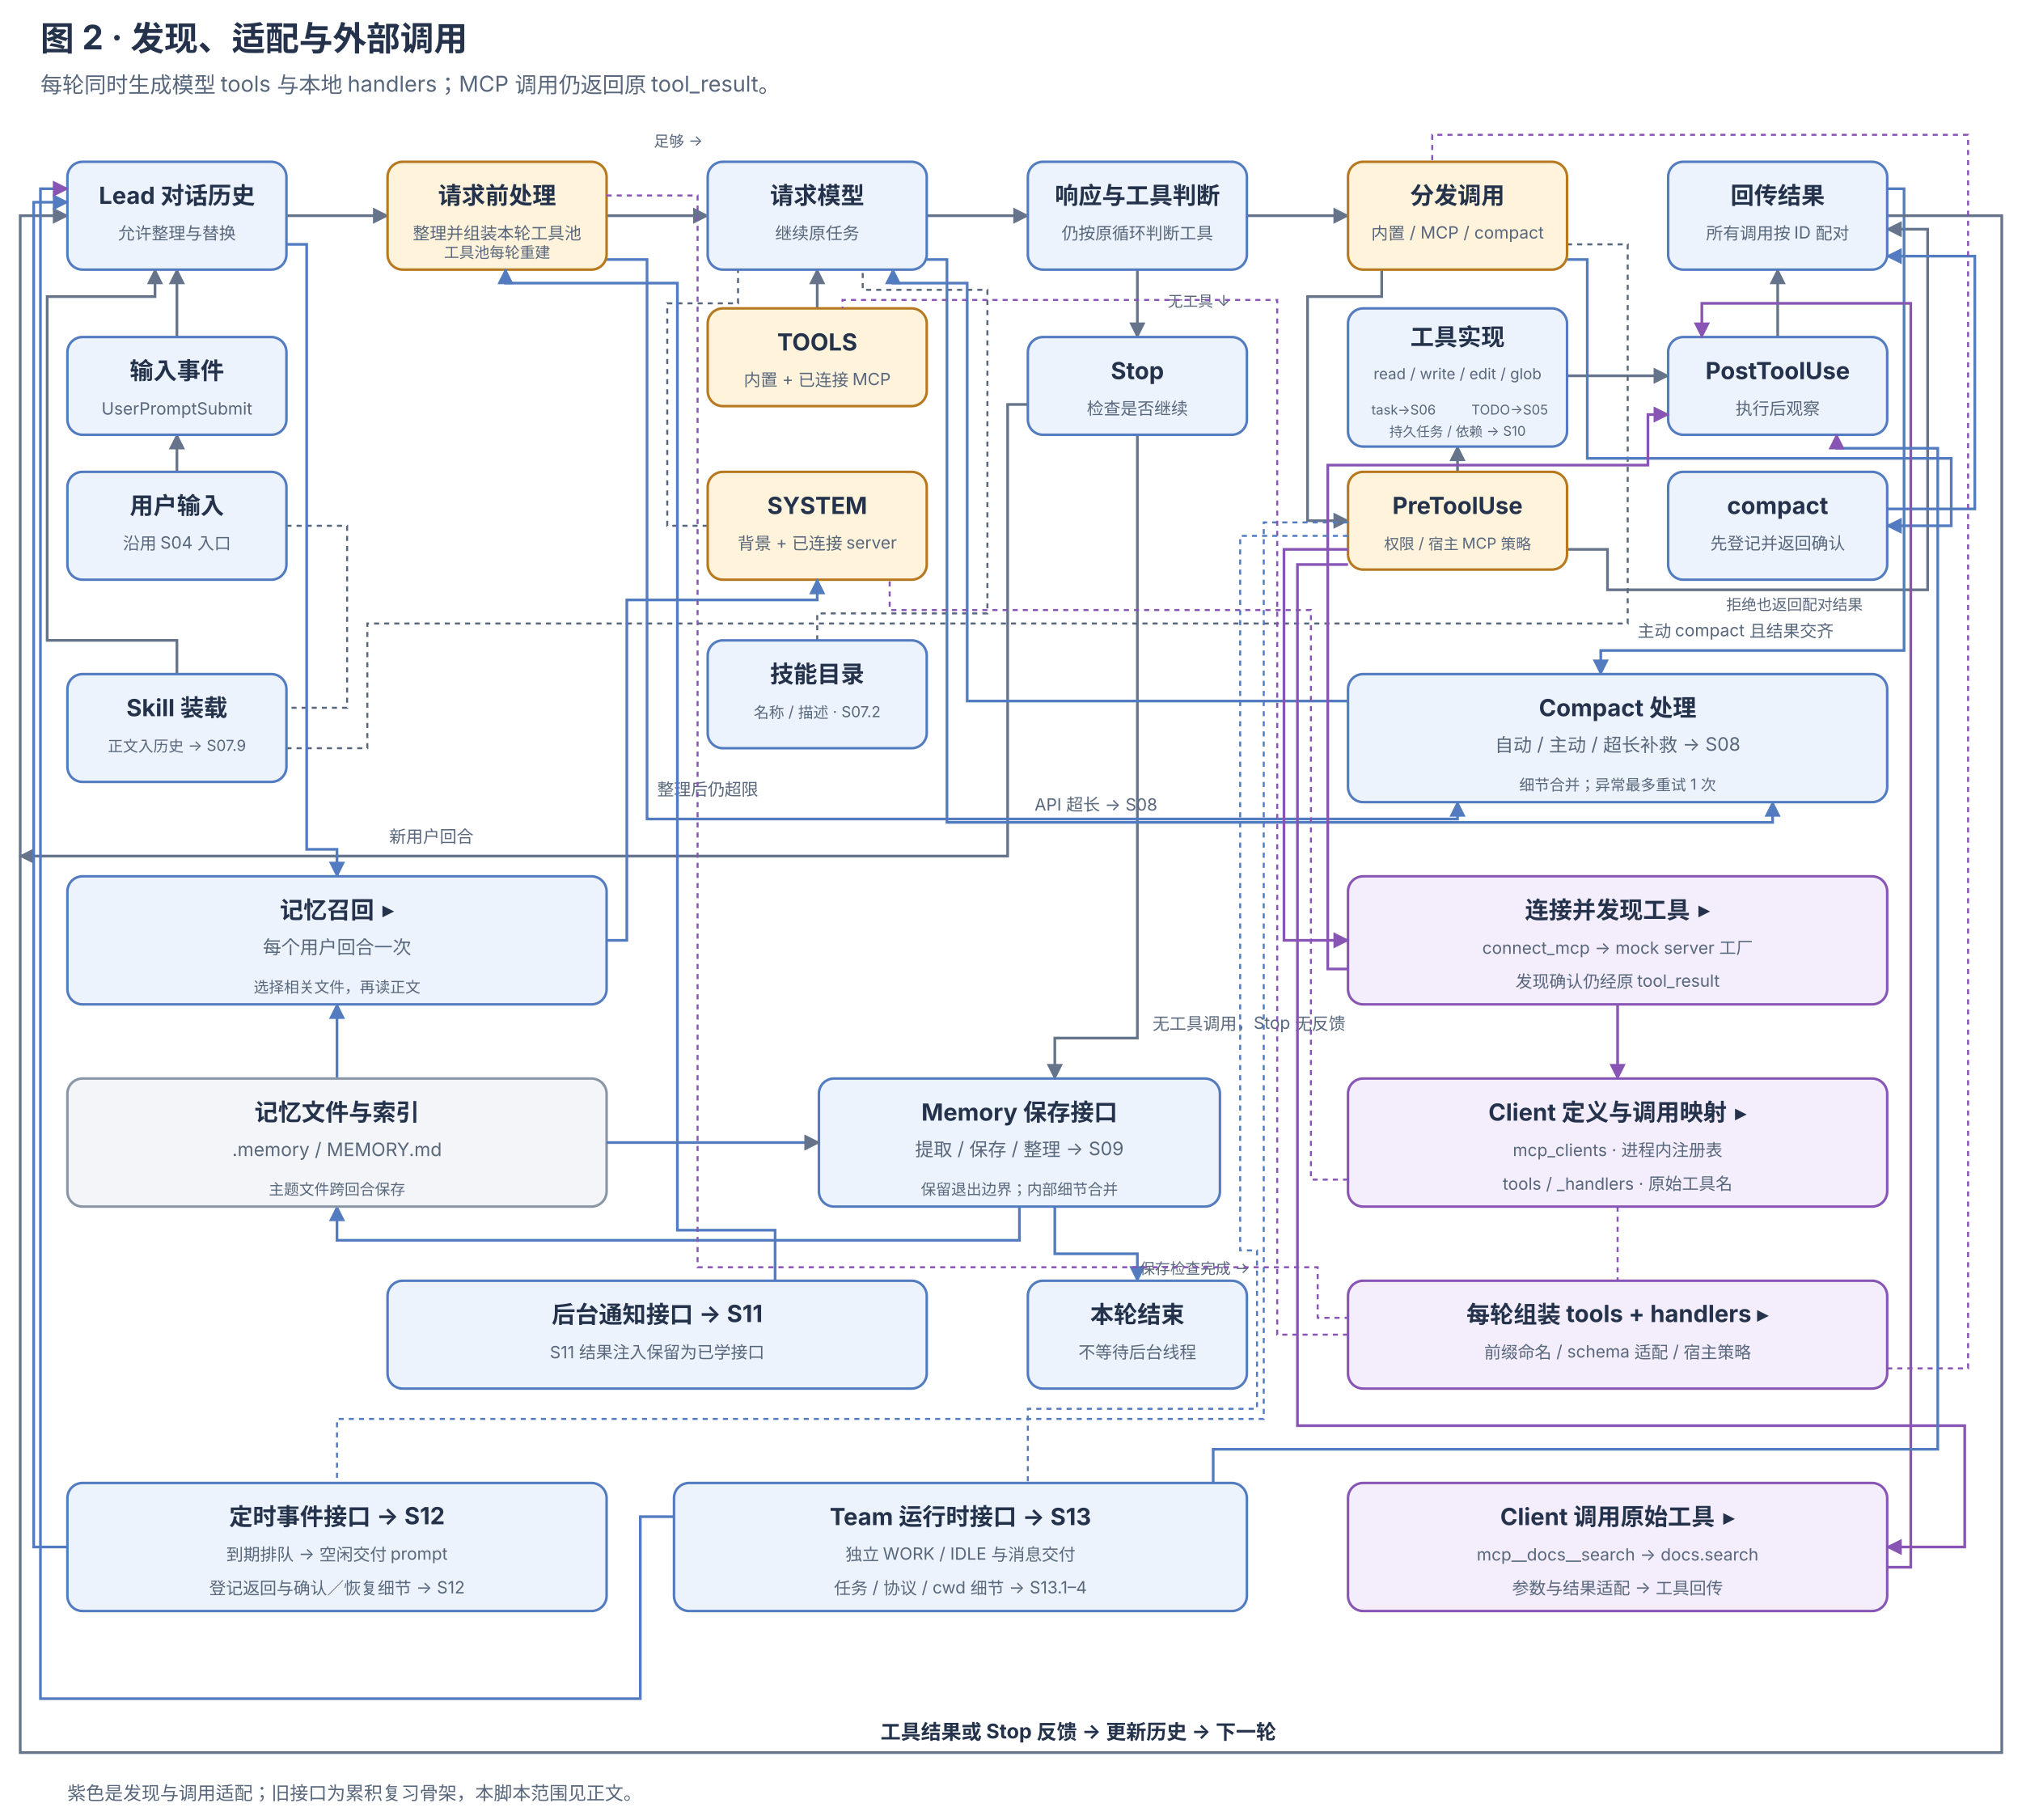
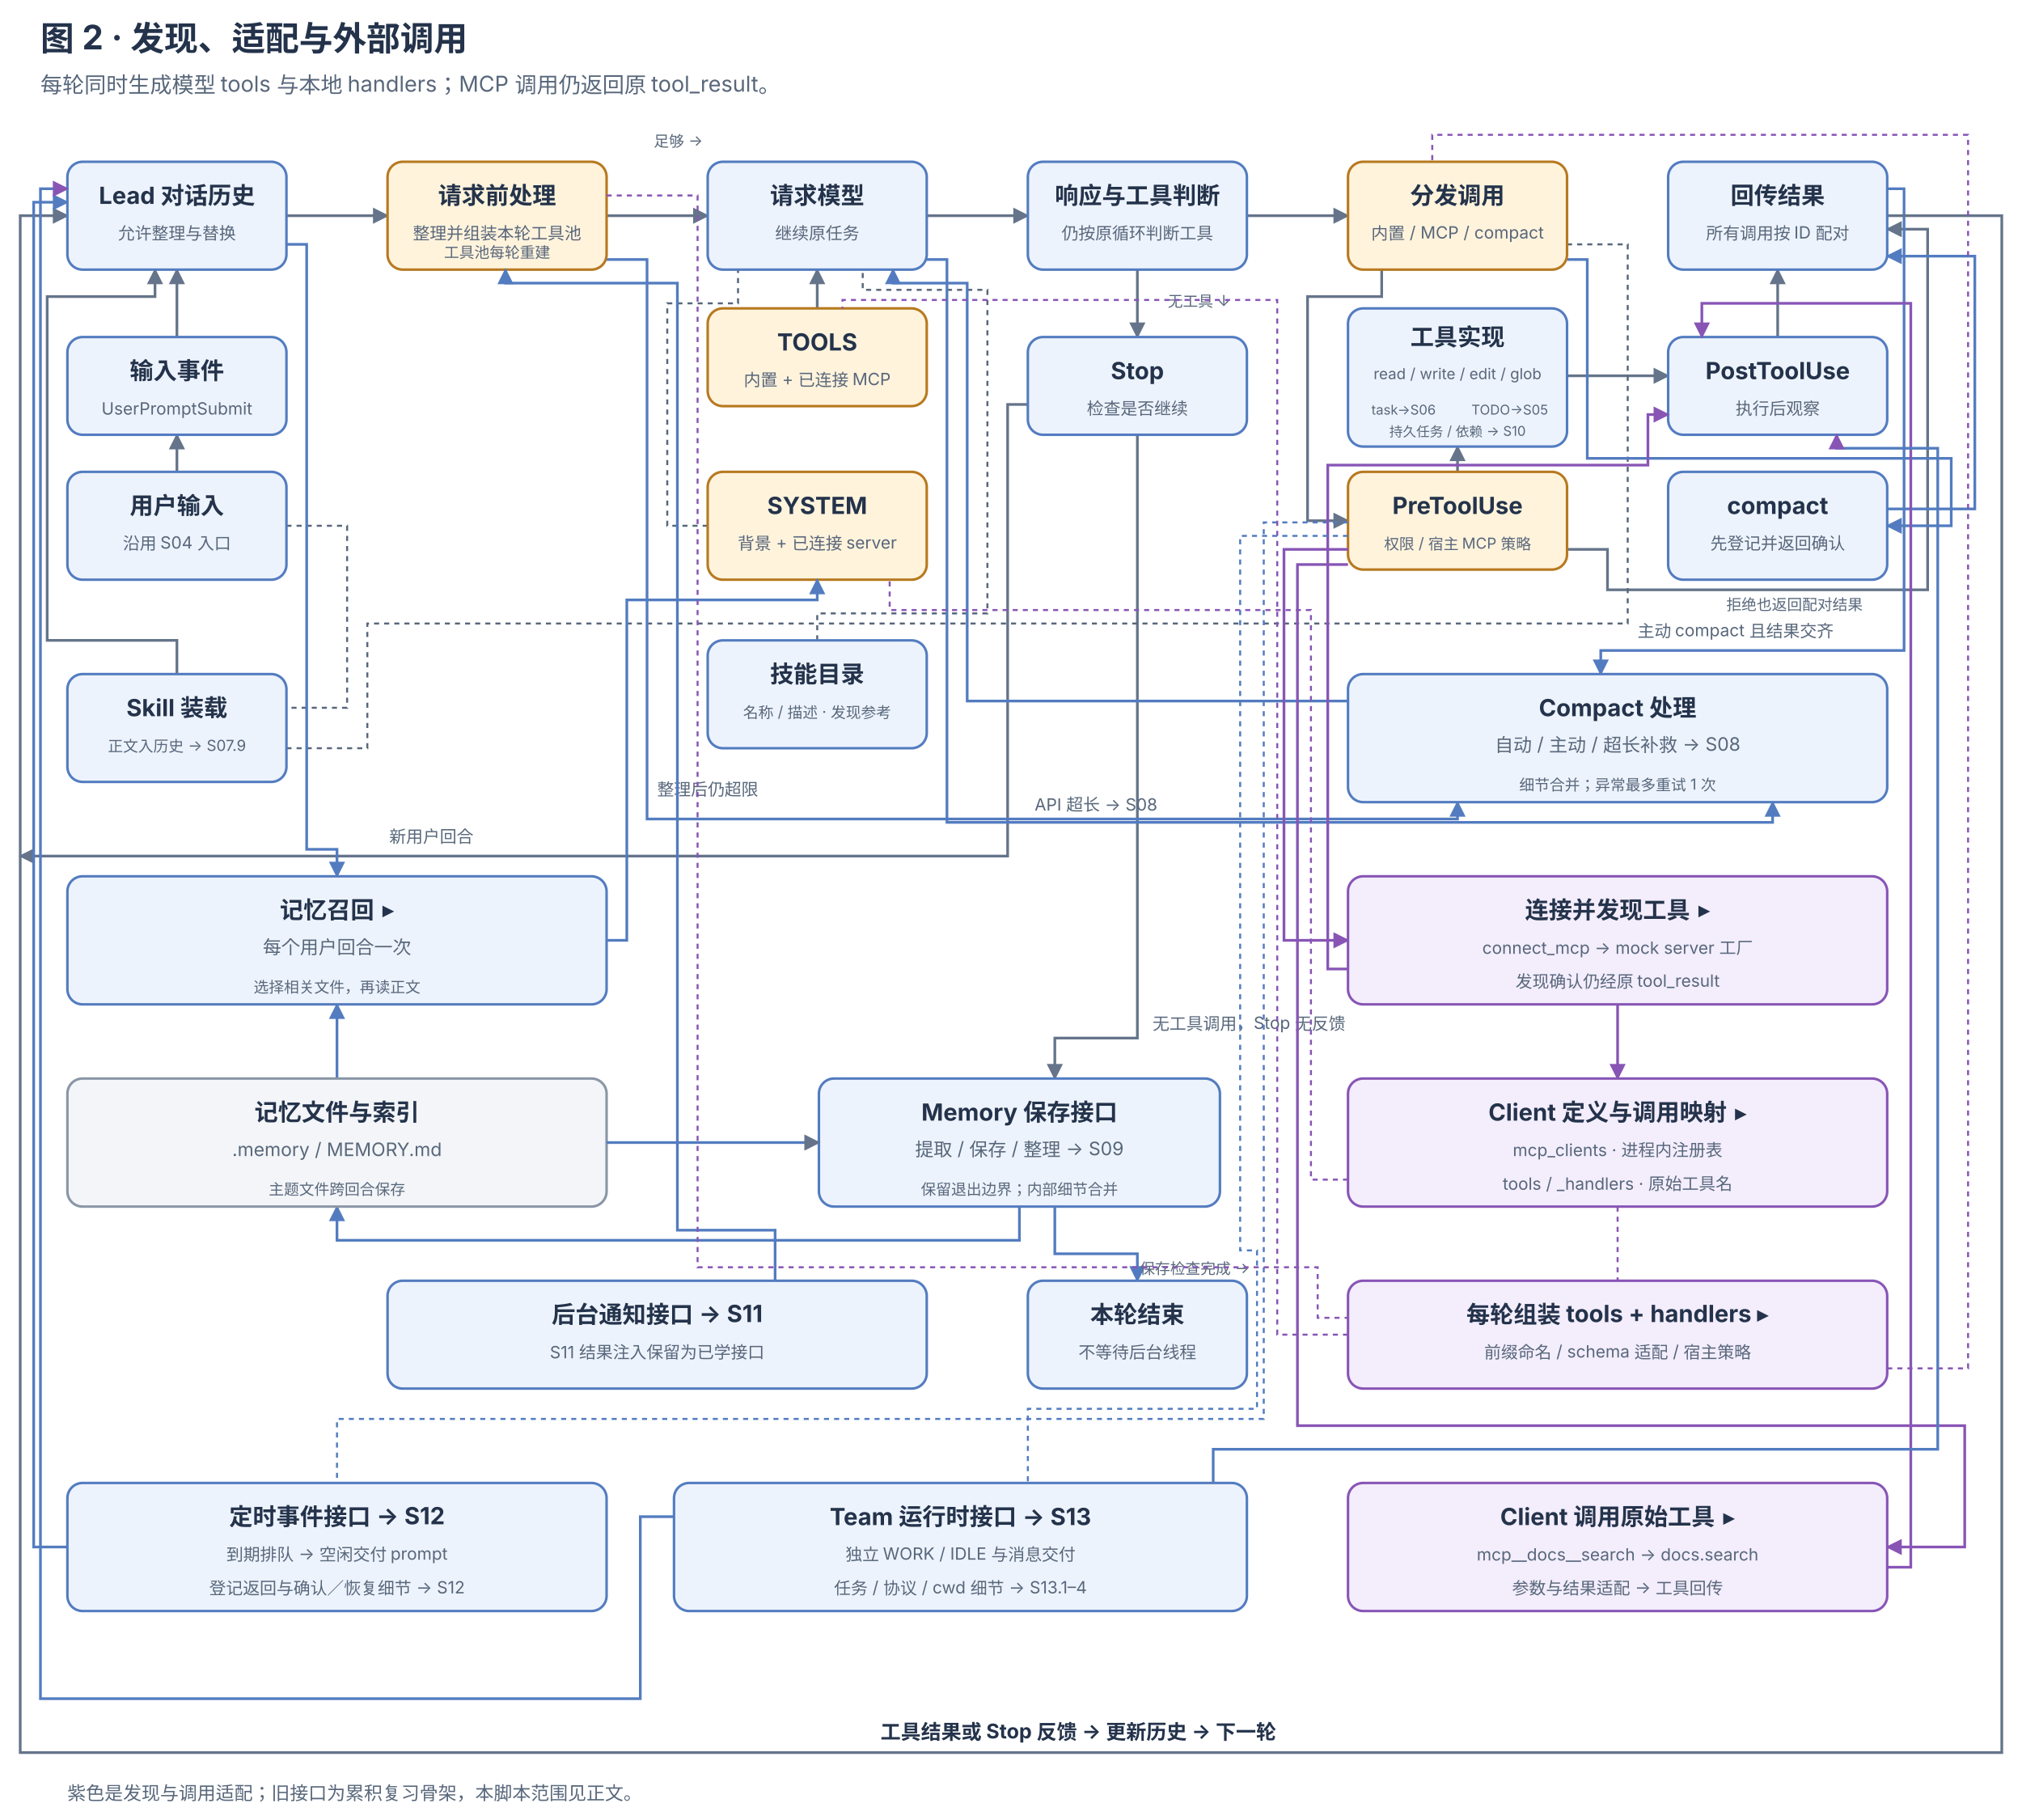
<svg xmlns="http://www.w3.org/2000/svg" viewBox="0 0 1200 1080" role="img" aria-labelledby="s14-overview-title s14-overview-desc" font-family="system-ui, -apple-system, sans-serif">
  <defs>
    <marker id="s14-overview-arrow" viewBox="0 0 10 10" refX="9" refY="5" markerWidth="6" markerHeight="6" orient="auto">
      <path d="M0 0L10 5L0 10Z" fill="var(--diagram-line, #65748a)" />
    </marker>
    <marker id="s14-overview-added-arrow" viewBox="0 0 10 10" refX="9" refY="5" markerWidth="6" markerHeight="6" orient="auto">
      <path d="M0 0L10 5L0 10Z" fill="var(--diagram-base-stroke, #537cc0)" />
    </marker>
    <marker id="s14-memory-arrow" viewBox="0 0 10 10" refX="9" refY="5" markerWidth="6" markerHeight="6" orient="auto">
      <path d="M0 0L10 5L0 10Z" fill="var(--diagram-base-stroke, #537cc0)" />
    </marker>
    <marker id="s14-task-added-arrow" viewBox="0 0 10 10" refX="9" refY="5" markerWidth="6" markerHeight="6" orient="auto">
      <path d="M0 0L10 5L0 10Z" fill="var(--diagram-base-stroke, #537cc0)" />
    </marker>
    <marker id="s14-background-arrow" viewBox="0 0 10 10" refX="9" refY="5" markerWidth="6" markerHeight="6" orient="auto">
      <path d="M0 0L10 5L0 10Z" fill="var(--diagram-base-stroke, #537cc0)" />
    </marker>
    <marker id="s14-cron-arrow" viewBox="0 0 10 10" refX="9" refY="5" markerWidth="6" markerHeight="6" orient="auto">
      <path d="M0 0L10 5L0 10Z" fill="var(--diagram-base-stroke, #537cc0)" />
    </marker>
  </defs>
  <text x="24" y="30" text-anchor="start" font-size="20" font-weight="650" fill="var(--diagram-text, #24334b)">图 2 · 发现、适配与外部调用</text>
  <text x="24" y="55" text-anchor="start" font-size="13" fill="var(--diagram-muted, #58677b)">每轮同时生成模型 tools 与本地 handlers；MCP 调用仍返回原 tool_result。</text>
  <path data-from="history" data-to="prepare" data-kind="flow" data-label="待整理的 messages" data-route="s14-01" d="M170 128H230" fill="none" stroke="var(--diagram-line, #65748a)" stroke-width="1.6" marker-end="url(#s14-overview-arrow)" />
  <path data-from="prepare" data-to="model" data-kind="flow" data-label="整理与本轮工具组装完成后请求" data-route="s14-02" d="M360 128H420" fill="none" stroke="var(--diagram-line, #65748a)" stroke-width="1.6" marker-end="url(#s14-overview-arrow)" />
  <path data-from="model" data-to="decision" data-kind="flow" data-label="模型响应" data-route="s14-03" d="M550 128H610" fill="none" stroke="var(--diagram-line, #65748a)" stroke-width="1.6" marker-end="url(#s14-overview-arrow)" />
  <path data-from="decision" data-to="handler" data-kind="flow" data-label="有工具调用" data-route="s14-04" d="M740 128H800" fill="none" stroke="var(--diagram-line, #65748a)" stroke-width="1.6" marker-end="url(#s14-overview-arrow)" />
  <path data-from="handler" data-to="pre-event" data-kind="flow" data-label="普通工具调用" data-route="s14-05" d="M820 160V176H776V309H800" fill="none" stroke="var(--diagram-line, #65748a)" stroke-width="1.6" marker-end="url(#s14-overview-arrow)" />
  <path data-from="pre-event" data-to="added-file-tools" data-kind="flow" data-label="允许执行" data-route="s14-06" d="M865 280V265" fill="none" stroke="var(--diagram-line, #65748a)" stroke-width="1.6" marker-end="url(#s14-overview-arrow)" />
  <path data-from="added-file-tools" data-to="post-event" data-kind="flow" data-label="工具执行结果" data-route="s14-07" d="M930 223H990" fill="none" stroke="var(--diagram-line, #65748a)" stroke-width="1.6" marker-end="url(#s14-overview-arrow)" />
  <path data-from="post-event" data-to="result" data-kind="flow" data-label="观察后回传" data-route="s14-08" d="M1055 200V160" fill="none" stroke="var(--diagram-line, #65748a)" stroke-width="1.6" marker-end="url(#s14-overview-arrow)" />
  <path data-from="pre-event" data-to="result" data-kind="flow" data-label="拒绝也返回配对结果" data-route="s14-09" d="M930 326H954V350H1144V136H1120" fill="none" stroke="var(--diagram-line, #65748a)" stroke-width="1.6" marker-end="url(#s14-overview-arrow)" />
  <path data-from="decision" data-to="stop-event" data-kind="flow" data-label="无工具调用" data-route="s14-10" d="M675 160V200" fill="none" stroke="var(--diagram-line, #65748a)" stroke-width="1.6" marker-end="url(#s14-overview-arrow)" />
  <path data-from="stop-event" data-to="memory-persist" data-kind="flow" data-label="无工具调用，Stop 无反馈" data-route="s14-11" d="M675 258V616H626V640" fill="none" stroke="var(--diagram-line, #65748a)" stroke-width="1.6" marker-end="url(#s14-overview-arrow)" />
  <path data-from="stop-event" data-to="history" data-kind="flow" data-label="要求继续，汇入主循环" data-route="s14-12" d="M610 240H598V508H12" fill="none" stroke="var(--diagram-line, #65748a)" stroke-width="1.6" marker-end="url(#s14-overview-arrow)" />
  <path data-from="input" data-to="input-event" data-kind="flow" data-label="用户问题" data-route="s14-13" d="M105 280V258" fill="none" stroke="var(--diagram-line, #65748a)" stroke-width="1.6" marker-end="url(#s14-overview-arrow)" />
  <path data-from="input-event" data-to="history" data-kind="flow" data-label="输入事件完成" data-route="s14-14" d="M105 200V160" fill="none" stroke="var(--diagram-line, #65748a)" stroke-width="1.6" marker-end="url(#s14-overview-arrow)" />
  <path data-from="tools" data-to="model" data-kind="reference" data-label="可用工具定义" data-route="s14-15" d="M485 183V160" fill="none" stroke="var(--diagram-line, #65748a)" stroke-width="1.6" marker-end="url(#s14-overview-arrow)" />
  <path data-from="system" data-to="model" data-kind="reference" data-label="请求背景" data-route="s14-16" data-relation="interface" d="M420 312H396V180H438V160" fill="none" stroke="var(--diagram-muted, #58677b)" stroke-width="1.2" stroke-dasharray="3 3" />
  <path data-from="skill-catalog" data-to="model" data-kind="reference" data-label="技能名称与描述" data-route="s14-17" data-relation="interface" d="M485 380V364H586V172H512V160" fill="none" stroke="var(--diagram-muted, #58677b)" stroke-width="1.2" stroke-dasharray="3 3" />
  <path data-from="input" data-to="skill-loading" data-kind="reference" data-label="显式选择技能" data-route="s14-18" data-relation="interface" d="M170 312H206V420H170" fill="none" stroke="var(--diagram-muted, #58677b)" stroke-width="1.2" stroke-dasharray="3 3" />
  <path data-from="handler" data-to="skill-loading" data-kind="reference" data-label="按需装载技能" data-route="s14-19" data-relation="interface" d="M930 145H966V370H218V444H170" fill="none" stroke="var(--diagram-muted, #58677b)" stroke-width="1.2" stroke-dasharray="3 3" />
  <path data-from="skill-loading" data-to="history" data-kind="flow" data-label="技能正文加入历史" data-route="s14-20" d="M105 400V380H28V176H92V160" fill="none" stroke="var(--diagram-line, #65748a)" stroke-width="1.6" marker-end="url(#s14-overview-arrow)" />
  <path data-from="prepare" data-to="compact-processor" data-kind="flow" data-label="整理后仍超限" data-route="s14-21" d="M360 154H384V486H865V476" fill="none" stroke="var(--diagram-base-stroke, #537cc0)" stroke-width="1.6" marker-end="url(#s14-overview-added-arrow)" />
  <path data-from="compact-processor" data-to="model" data-kind="flow" data-label="更新历史，继续请求" data-route="s14-22" d="M800 416H574V168H530V160" fill="none" stroke="var(--diagram-base-stroke, #537cc0)" stroke-width="1.6" marker-end="url(#s14-overview-added-arrow)" />
  <path data-from="handler" data-to="compact-registration" data-kind="flow" data-label="登记 compact 调用" data-route="s14-23" d="M930 154H942V272H1158V312H1120" fill="none" stroke="var(--diagram-base-stroke, #537cc0)" stroke-width="1.6" marker-end="url(#s14-overview-added-arrow)" />
  <path data-from="compact-registration" data-to="result" data-kind="flow" data-label="返回确认结果" data-route="s14-24" d="M1120 302H1172V152H1120" fill="none" stroke="var(--diagram-base-stroke, #537cc0)" stroke-width="1.6" marker-end="url(#s14-overview-added-arrow)" />
  <path data-from="result" data-to="compact-processor" data-kind="flow" data-label="已登记 compact 且本批结果交齐" data-route="s14-25" d="M1120 112H1130V386H950V400" fill="none" stroke="var(--diagram-base-stroke, #537cc0)" stroke-width="1.6" marker-end="url(#s14-overview-added-arrow)" />
  <path data-from="model" data-to="compact-processor" data-kind="flow" data-label="API 超长拒绝" data-route="s14-26" d="M550 154H562V488H1052V476" fill="none" stroke="var(--diagram-base-stroke, #537cc0)" stroke-width="1.6" marker-end="url(#s14-overview-added-arrow)" />
  <path data-from="result" data-to="history" data-kind="flow" data-label="追加工具结果，下一轮" data-route="s14-27" d="M1120 128H1188V1040H12V128H40" fill="none" stroke="var(--diagram-line, #65748a)" stroke-width="1.6" marker-end="url(#s14-overview-arrow)" />
  <rect data-stage="history" data-change="base" x="40" y="96" width="130" height="64" rx="9" fill="var(--diagram-base-fill, #edf3fc)" stroke="var(--diagram-base-stroke, #537cc0)" stroke-width="1.5" />
  <text x="105" y="121" text-anchor="middle" font-size="14" font-weight="650" fill="var(--diagram-text, #24334b)">Lead 对话历史</text>
  <text x="105" y="142" text-anchor="middle" font-size="10" fill="var(--diagram-muted, #58677b)">允许整理与替换</text>
  <rect data-stage="prepare" data-change="modified" x="230" y="96" width="130" height="64" rx="9" fill="var(--diagram-modified-fill, #fff3dc)" stroke="var(--diagram-modified-stroke, #b77920)" stroke-width="1.5" />
  <text x="295" y="121" text-anchor="middle" font-size="14" font-weight="650" fill="var(--diagram-text, #24334b)">请求前处理</text>
  <text x="295" y="142" text-anchor="middle" font-size="10" fill="var(--diagram-muted, #58677b)">整理并组装本轮工具池</text>
  <text x="295" y="153" text-anchor="middle" font-size="9" fill="var(--diagram-muted, #58677b)">工具池每轮重建</text>
  <rect data-stage="model" data-change="base" x="420" y="96" width="130" height="64" rx="9" fill="var(--diagram-base-fill, #edf3fc)" stroke="var(--diagram-base-stroke, #537cc0)" stroke-width="1.5" />
  <text x="485" y="121" text-anchor="middle" font-size="14" font-weight="650" fill="var(--diagram-text, #24334b)">请求模型</text>
  <text x="485" y="142" text-anchor="middle" font-size="10" fill="var(--diagram-muted, #58677b)">继续原任务</text>
  <rect data-stage="decision" data-change="base" x="610" y="96" width="130" height="64" rx="9" fill="var(--diagram-base-fill, #edf3fc)" stroke="var(--diagram-base-stroke, #537cc0)" stroke-width="1.5" />
  <text x="675" y="121" text-anchor="middle" font-size="14" font-weight="650" fill="var(--diagram-text, #24334b)">响应与工具判断</text>
  <text x="675" y="142" text-anchor="middle" font-size="10" fill="var(--diagram-muted, #58677b)">仍按原循环判断工具</text>
  <rect data-stage="handler" data-change="modified" x="800" y="96" width="130" height="64" rx="9" fill="var(--diagram-modified-fill, #fff3dc)" stroke="var(--diagram-modified-stroke, #b77920)" stroke-width="1.5" />
  <text x="865" y="121" text-anchor="middle" font-size="14" font-weight="650" fill="var(--diagram-text, #24334b)">分发调用</text>
  <text x="865" y="142" text-anchor="middle" font-size="10" fill="var(--diagram-muted, #58677b)">内置 / MCP / compact</text>
  <rect data-stage="result" data-change="base" x="990" y="96" width="130" height="64" rx="9" fill="var(--diagram-base-fill, #edf3fc)" stroke="var(--diagram-base-stroke, #537cc0)" stroke-width="1.5" />
  <text x="1055" y="121" text-anchor="middle" font-size="14" font-weight="650" fill="var(--diagram-text, #24334b)">回传结果</text>
  <text x="1055" y="142" text-anchor="middle" font-size="10" fill="var(--diagram-muted, #58677b)">所有调用按 ID 配对</text>
  <rect data-stage="tools" data-change="modified" x="420" y="183" width="130" height="58" rx="9" fill="var(--diagram-modified-fill, #fff3dc)" stroke="var(--diagram-modified-stroke, #b77920)" stroke-width="1.5" />
  <text x="485" y="208" text-anchor="middle" font-size="14" font-weight="650" fill="var(--diagram-text, #24334b)">TOOLS</text>
  <text x="485" y="229" text-anchor="middle" font-size="10" fill="var(--diagram-muted, #58677b)">内置 + 已连接 MCP</text>
  <a class="diagram-chapter-link" href="/projects/learn-claude-code/s09/#memory-context" aria-label="查看记忆进入 SYSTEM 的实现">
    <rect data-stage="system" data-change="modified" x="420" y="280" width="130" height="64" rx="9" fill="var(--diagram-modified-fill, #fff3dc)" stroke="var(--diagram-modified-stroke, #b77920)" stroke-width="1.5" />
    <text x="485" y="305" text-anchor="middle" font-size="14" font-weight="650" fill="var(--diagram-text, #24334b)">SYSTEM</text>
    <text x="485" y="326" text-anchor="middle" font-size="10" fill="var(--diagram-muted, #58677b)">背景 + 已连接 server</text>
  </a>
  <rect data-stage="input" data-change="base" x="40" y="280" width="130" height="64" rx="9" fill="var(--diagram-base-fill, #edf3fc)" stroke="var(--diagram-base-stroke, #537cc0)" stroke-width="1.5" />
  <text x="105" y="305" text-anchor="middle" font-size="14" font-weight="650" fill="var(--diagram-text, #24334b)">用户输入</text>
  <text x="105" y="326" text-anchor="middle" font-size="10" fill="var(--diagram-muted, #58677b)">沿用 S04 入口</text>
  <rect data-stage="input-event" data-change="base" x="40" y="200" width="130" height="58" rx="9" fill="var(--diagram-base-fill, #edf3fc)" stroke="var(--diagram-base-stroke, #537cc0)" stroke-width="1.5" />
  <text x="105" y="225" text-anchor="middle" font-size="14" font-weight="650" fill="var(--diagram-text, #24334b)">输入事件</text>
  <text x="105" y="246" text-anchor="middle" font-size="10" fill="var(--diagram-muted, #58677b)">UserPromptSubmit</text>
  <rect data-stage="stop-event" data-change="base" x="610" y="200" width="130" height="58" rx="9" fill="var(--diagram-base-fill, #edf3fc)" stroke="var(--diagram-base-stroke, #537cc0)" stroke-width="1.5" />
  <text x="675" y="225" text-anchor="middle" font-size="14" font-weight="650" fill="var(--diagram-text, #24334b)">Stop</text>
  <text x="675" y="246" text-anchor="middle" font-size="10" fill="var(--diagram-muted, #58677b)">检查是否继续</text>
  <rect data-stage="pre-event" data-change="modified" x="800" y="280" width="130" height="58" rx="9" fill="var(--diagram-modified-fill, #fff3dc)" stroke="var(--diagram-modified-stroke, #b77920)" stroke-width="1.5" />
  <text x="865" y="305" text-anchor="middle" font-size="14" font-weight="650" fill="var(--diagram-text, #24334b)">PreToolUse</text>
  <a class="diagram-chapter-link" href="#mcp-permission" aria-label="查看宿主 MCP 权限策略" tabindex="0">
    <text x="865" y="326" text-anchor="middle" font-size="9" fill="var(--diagram-muted, #58677b)">权限 / 宿主 MCP 策略</text>
  </a>
  <rect data-stage="post-event" data-change="base" x="990" y="200" width="130" height="58" rx="9" fill="var(--diagram-base-fill, #edf3fc)" stroke="var(--diagram-base-stroke, #537cc0)" stroke-width="1.5" />
  <text x="1055" y="225" text-anchor="middle" font-size="14" font-weight="650" fill="var(--diagram-text, #24334b)">PostToolUse</text>
  <text x="1055" y="246" text-anchor="middle" font-size="10" fill="var(--diagram-muted, #58677b)">执行后观察</text>
  <rect data-stage="skill-catalog" data-change="base" x="420" y="380" width="130" height="64" rx="9" fill="var(--diagram-base-fill, #edf3fc)" stroke="var(--diagram-base-stroke, #537cc0)" stroke-width="1.5" />
  <text x="485" y="405" text-anchor="middle" font-size="14" font-weight="650" fill="var(--diagram-text, #24334b)">技能目录</text>
-   <a class="diagram-chapter-link" href="/projects/learn-claude-code/s07/02-discovery/" aria-label="查看技能目录 S07.2" tabindex="0">
-     <text x="485" y="426" text-anchor="middle" font-size="9" fill="var(--diagram-muted, #58677b)">名称 / 描述 · S07.2</text>
+   <a class="diagram-chapter-link" href="/projects/learn-claude-code/s07/02-discovery/" aria-label="查看技能目录 发现参考" tabindex="0">
+     <text x="485" y="426" text-anchor="middle" font-size="9" fill="var(--diagram-muted, #58677b)">名称 / 描述 · 发现参考</text>
  </a>
  <rect data-stage="skill-loading" data-change="base" x="40" y="400" width="130" height="64" rx="9" fill="var(--diagram-base-fill, #edf3fc)" stroke="var(--diagram-base-stroke, #537cc0)" stroke-width="1.5" />
  <text x="105" y="425" text-anchor="middle" font-size="14" font-weight="650" fill="var(--diagram-text, #24334b)">Skill 装载</text>
  <a class="diagram-chapter-link" href="/projects/learn-claude-code/s07/09-agent-loop/" aria-label="查看 Skills 正文交付 S07.9" tabindex="0">
    <text x="105" y="446" text-anchor="middle" font-size="9" fill="var(--diagram-muted, #58677b)">正文入历史 → S07.9</text>
  </a>
  <a class="diagram-chapter-link" href="/projects/learn-claude-code/s08/#compact-manual" aria-label="查看compact ▸的接口、局部图和代码">
    <rect data-stage="compact-registration" data-change="base" x="990" y="280" width="130" height="64" rx="9" fill="var(--diagram-base-fill, #edf3fc)" stroke="var(--diagram-base-stroke, #537cc0)" stroke-width="1.5" />
    <text x="1055" y="305" text-anchor="middle" font-size="14" font-weight="650" fill="var(--diagram-text, #24334b)">compact</text>
    <text x="1055" y="326" text-anchor="middle" font-size="10" fill="var(--diagram-muted, #58677b)">先登记并返回确认</text>
  </a>
  <rect data-stage="added-file-tools" data-change="base" x="800" y="183" width="130" height="82" rx="9" fill="var(--diagram-base-fill, #edf3fc)" stroke="var(--diagram-base-stroke, #537cc0)" stroke-width="1.5" />
  <text x="865" y="205" text-anchor="middle" font-size="14" font-weight="650" fill="var(--diagram-text, #24334b)">工具实现</text>
  <a class="diagram-chapter-link" href="/projects/learn-claude-code/s02/#file-tool-implementation" aria-label="查看 read / write / edit / glob" tabindex="0">
    <text x="865" y="225" text-anchor="middle" font-size="9" fill="var(--diagram-muted, #58677b)">read / write / edit / glob</text>
  </a>
  <a class="diagram-chapter-link" href="/projects/learn-claude-code/s06/#subagent-core" aria-label="查看 task→S06" tabindex="0">
    <text x="833" y="246" text-anchor="middle" font-size="8" fill="var(--diagram-muted, #58677b)">task→S06</text>
  </a>
  <a class="diagram-chapter-link" href="/projects/learn-claude-code/s05/#todo-tool-implementation" aria-label="查看 TODO→S05" tabindex="0">
    <text x="896" y="246" text-anchor="middle" font-size="8" fill="var(--diagram-muted, #58677b)">TODO→S05</text>
  </a>
  <a class="diagram-chapter-link" href="/projects/learn-claude-code/s10/">
    <text x="865" y="259" text-anchor="middle" font-size="8" fill="var(--diagram-muted, #58677b)">持久任务 / 依赖 → S10</text>
  </a>
  <text x="388" y="87" text-anchor="start" font-size="9" fill="var(--diagram-muted, #58677b)">足够 →</text>
  <text x="390" y="472" text-anchor="start" font-size="10" fill="var(--diagram-muted, #58677b)">整理后仍超限</text>
  <text x="1030" y="378" text-anchor="middle" font-size="10" fill="var(--diagram-muted, #58677b)">主动 compact 且结果交齐</text>
  <text x="614" y="481" text-anchor="start" font-size="10" fill="var(--diagram-muted, #58677b)">API 超长 → S08</text>
  <text x="693" y="182" text-anchor="start" font-size="9" fill="var(--diagram-muted, #58677b)">无工具 ↓</text>
  <text x="1065" y="362" text-anchor="middle" font-size="9" fill="var(--diagram-muted, #58677b)">拒绝也返回配对结果</text>
  <text x="640" y="1032" text-anchor="middle" font-size="12" font-weight="650" fill="var(--diagram-text, #24334b)">工具结果或 Stop 反馈 → 更新历史 → 下一轮</text>
  <text x="40" y="1068" text-anchor="start" font-size="11" fill="var(--diagram-muted, #58677b)" data-baseline-label="连接与调用沿用工具循环；旧接口为累积复习骨架。">紫色是发现与调用适配；旧接口为累积复习骨架，本脚本范围见正文。</text>
  <path data-from="history" data-to="memory-recall" data-kind="flow" data-label="仅新用户回合入口，召回一次" data-route="s14-28" d="M170 145H182V504H200V520" fill="none" stroke="var(--diagram-base-stroke, #537cc0)" stroke-width="1.6" marker-end="url(#s14-memory-arrow)" />
  <path data-from="memory-recall" data-to="system" data-kind="flow" data-label="相关正文加入背景" data-route="s14-29" d="M360 558H372V356H485V344" fill="none" stroke="var(--diagram-base-stroke, #537cc0)" stroke-width="1.6" marker-end="url(#s14-memory-arrow)" />
  <path data-from="memory-store" data-to="memory-recall" data-kind="flow" data-label="读取磁盘中的文件与索引" data-route="s14-30" d="M200 640V596" fill="none" stroke="var(--diagram-base-stroke, #537cc0)" stroke-width="1.6" marker-end="url(#s14-memory-arrow)" />
  <path data-from="memory-persist" data-to="end" data-kind="flow" data-label="记忆保存检查结束，再退出" data-route="s14-32" d="M626 716V744H675V760" fill="none" stroke="var(--diagram-base-stroke, #537cc0)" stroke-width="1.6" marker-end="url(#s14-memory-arrow)" />
  <path data-from="memory-persist" data-to="memory-store" data-kind="flow" data-label="有长期新信息才更新记忆文件" data-route="s14-35" d="M605 716V736H200V716" fill="none" stroke="var(--diagram-base-stroke, #537cc0)" stroke-width="1.6" marker-end="url(#s14-memory-arrow)" />
  <rect data-stage="compact-processor" data-change="base" x="800" y="400" width="320" height="76" rx="9" fill="var(--diagram-base-fill, #edf3fc)" stroke="var(--diagram-base-stroke, #537cc0)" stroke-width="1.5" />
  <text x="960" y="425" text-anchor="middle" font-size="14" font-weight="650" fill="var(--diagram-text, #24334b)">Compact 处理</text>
  <a class="diagram-chapter-link" href="/projects/learn-claude-code/s08/">
    <text x="960" y="446" text-anchor="middle" font-size="11" fill="var(--diagram-muted, #58677b)">自动 / 主动 / 超长补救 → S08</text>
  </a>
  <text x="960" y="469" text-anchor="middle" font-size="9" fill="var(--diagram-muted, #58677b)">细节合并；异常最多重试 1 次</text>
  <a class="diagram-chapter-link" href="/projects/learn-claude-code/s09/#memory-recall" aria-label="查看 记忆召回 ▸">
    <rect data-stage="memory-recall" data-change="base" x="40" y="520" width="320" height="76" rx="9" fill="var(--diagram-base-fill, #edf3fc)" stroke="var(--diagram-base-stroke, #537cc0)" stroke-width="1.5" />
    <text x="200" y="545" text-anchor="middle" font-size="14" font-weight="650" fill="var(--diagram-text, #24334b)">记忆召回 ▸</text>
    <text x="200" y="566" text-anchor="middle" font-size="11" fill="var(--diagram-muted, #58677b)">每个用户回合一次</text>
    <text x="200" y="589" text-anchor="middle" font-size="9" fill="var(--diagram-muted, #58677b)">选择相关文件，再读正文</text>
  </a>
  <rect data-stage="memory-store" x="40" y="640" width="320" height="76" rx="9" fill="var(--diagram-storage-fill, #f3f5f8)" stroke="var(--diagram-storage-stroke, #8a96a6)" stroke-width="1.5" data-change="base" />
  <text x="200" y="665" text-anchor="middle" font-size="14" font-weight="650" fill="var(--diagram-text, #24334b)">记忆文件与索引</text>
  <text x="200" y="686" text-anchor="middle" font-size="11" fill="var(--diagram-muted, #58677b)">.memory / MEMORY.md</text>
  <text x="200" y="709" text-anchor="middle" font-size="9" fill="var(--diagram-muted, #58677b)">主题文件跨回合保存</text>
  <a class="diagram-chapter-link" href="/projects/learn-claude-code/s09/#memory-extract" aria-label="查看 提取与校验 ▸">
    <rect data-stage="memory-persist" data-change="base" x="486" y="640" width="238" height="76" rx="9" fill="var(--diagram-base-fill, #edf3fc)" stroke="var(--diagram-base-stroke, #537cc0)" stroke-width="1.5" />
    <text x="605" y="665" text-anchor="middle" font-size="14" font-weight="650" fill="var(--diagram-text, #24334b)">Memory 保存接口</text>
    <text x="605" y="686" text-anchor="middle" font-size="11" fill="var(--diagram-muted, #58677b)">提取 / 保存 / 整理 → S09</text>
    <text x="605" y="709" text-anchor="middle" font-size="9" fill="var(--diagram-muted, #58677b)">保留退出边界；内部细节合并</text>
  </a>
  <rect data-stage="end" data-change="base" x="610" y="760" width="130" height="64" rx="9" fill="var(--diagram-base-fill, #edf3fc)" stroke="var(--diagram-base-stroke, #537cc0)" stroke-width="1.5" />
  <text x="675" y="785" text-anchor="middle" font-size="14" font-weight="650" fill="var(--diagram-text, #24334b)">本轮结束</text>
  <text x="675" y="806" text-anchor="middle" font-size="10" fill="var(--diagram-muted, #58677b)">不等待后台线程</text>
  <text x="231" y="500" text-anchor="start" font-size="10" fill="var(--diagram-muted, #58677b)">新用户回合</text>
  <text x="684" y="611" text-anchor="start" font-size="10" fill="var(--diagram-muted, #58677b)">无工具调用，Stop 无反馈</text>
  <text x="709" y="756" text-anchor="middle" font-size="9" fill="var(--diagram-muted, #58677b)">保存检查完成 →</text>
  <path data-route="s14-memory-read" data-from="memory-store" data-to="memory-persist" data-kind="flow" data-label="读取已有记忆，筛选长期新信息" d="M360 678H486" fill="none" stroke="var(--diagram-base-stroke, #537cc0)" stroke-width="1.6" marker-end="url(#s14-overview-arrow)" />
  <path data-route="s14-bg-inject" data-from="background-collect" data-to="prepare" data-kind="flow" data-label="将通知合并到消息，再进入请求前处理" d="M460 760V730H402V168H300V160" fill="none" stroke="var(--diagram-base-stroke, #537cc0)" stroke-width="1.6" marker-end="url(#s14-background-arrow)" />
  <a class="diagram-chapter-link" href="/projects/learn-claude-code/s11/#background-inject" aria-label="查看请求前收集与注入 ▸">
    <rect data-stage="background-collect" data-change="base" x="230" y="760" width="320" height="64" rx="9" fill="var(--diagram-base-fill, #edf3fc)" stroke="var(--diagram-base-stroke, #537cc0)" stroke-width="1.5" />
    <text x="390.0" y="785" font-size="14" fill="var(--diagram-text, #24334b)" text-anchor="middle" font-weight="650">后台通知接口 → S11</text>
    <text x="390.0" y="806" font-size="10" fill="var(--diagram-muted, #58677b)" text-anchor="middle">S11 结果注入保留为已学接口</text>
  </a>
  <defs>
    <marker id="s14-team-arrow" viewBox="0 0 10 10" refX="9" refY="5" markerWidth="6" markerHeight="6" orient="auto">
      <path d="M0 0L10 5L0 10Z" fill="var(--diagram-base-stroke, #537cc0)" />
    </marker>
  </defs>
  <path data-route="cron-folded-register" data-from="pre-event" data-to="cron-interface" data-kind="reference" data-label="S12 调度工具的登记与返回接口索引，内部见 S12" d="M800 310H750V842H200V880" fill="none" stroke="var(--diagram-base-stroke, #537cc0)" stroke-width="1.2" stroke-dasharray="3 3" />
  <path data-route="cron-folded-event" data-from="cron-interface" data-to="history" data-kind="flow" data-label="S12 定时 prompt 入口索引，细节折叠但功能未删除" d="M40 918H20V120H40" fill="none" stroke="var(--diagram-base-stroke, #537cc0)" stroke-width="1.6" marker-end="url(#s14-team-arrow)" />
  <a class="diagram-chapter-link" href="/projects/learn-claude-code/s12/" aria-label="查看定时事件接口 → S12">
    <rect data-stage="cron-interface" data-change="base" x="40" y="880" width="320" height="76" rx="9" fill="var(--diagram-base-fill, #edf3fc)" stroke="var(--diagram-base-stroke, #537cc0)" stroke-width="1.5" />
    <text x="200.0" y="905" text-anchor="middle" font-size="14" font-weight="650" fill="var(--diagram-text, #24334b)">定时事件接口 → S12</text>
    <text x="200.0" y="926" text-anchor="middle" font-size="10" fill="var(--diagram-muted, #58677b)">到期排队 → 空闲交付 prompt</text>
    <text x="200.0" y="946" text-anchor="middle" font-size="10" fill="var(--diagram-muted, #58677b)">登记返回与确认／恢复细节 → S12</text>
  </a>
  <defs>
    <marker id="s14-mcp-arrow" viewBox="0 0 10 10" refX="9" refY="5" markerWidth="6" markerHeight="6" orient="auto">
      <path d="M0 0L10 5L0 10Z" fill="var(--diagram-memory-stroke, #8855b5)" />
    </marker>
  </defs>
  <path data-route="mcp-discover-in" data-from="pre-event" data-to="mcp-connect" data-kind="flow" data-label="connect 经原工具入口发现 server" d="M800 326H762V558H800" fill="none" stroke="var(--diagram-memory-stroke, #8855b5)" stroke-width="1.6" marker-end="url(#s14-mcp-arrow)" />
  <path data-route="mcp-connect-result" data-from="mcp-connect" data-to="post-event" data-kind="flow" data-label="连接确认回到本次 tool_result" d="M800 575H788V276H978V246H990" fill="none" stroke="var(--diagram-memory-stroke, #8855b5)" stroke-width="1.6" marker-end="url(#s14-mcp-arrow)" />
  <path data-route="mcp-save-client" data-from="mcp-connect" data-to="mcp-registry" data-kind="flow" data-label="保存发现定义与 mock 调用入口" d="M960 596V640" fill="none" stroke="var(--diagram-memory-stroke, #8855b5)" stroke-width="1.6" marker-end="url(#s14-mcp-arrow)" />
  <path data-route="mcp-cached-defs" data-from="mcp-registry" data-to="mcp-pool" data-kind="reference" data-label="每轮读取已连接 Client 定义，不重新连 server" d="M960 716V760" fill="none" stroke="var(--diagram-memory-stroke, #8855b5)" stroke-width="1.2" stroke-dasharray="3 3" />
  <path data-route="mcp-request-assembly" data-from="prepare" data-to="mcp-pool" data-kind="reference" data-label="请求前处理调用工具池组装" d="M360 116H414V752H782V782H800" fill="none" stroke="var(--diagram-memory-stroke, #8855b5)" stroke-width="1.2" stroke-dasharray="3 3" />
  <path data-route="mcp-model-tools" data-from="mcp-pool" data-to="tools" data-kind="reference" data-label="name / description / input_schema 发给模型" d="M800 792H758V178H500V183" fill="none" stroke="var(--diagram-memory-stroke, #8855b5)" stroke-width="1.2" stroke-dasharray="3 3" />
  <path data-route="mcp-local-handlers" data-from="mcp-pool" data-to="handler" data-kind="reference" data-label="同轮 handlers 名称映射留在 Harness" d="M1120 812H1168V80H850V96" fill="none" stroke="var(--diagram-memory-stroke, #8855b5)" stroke-width="1.2" stroke-dasharray="3 3" />
  <path data-route="mcp-system-names" data-from="mcp-registry" data-to="system" data-kind="reference" data-label="Connected server 名称进入请求背景" d="M800 700H778V362H528V344" fill="none" stroke="var(--diagram-memory-stroke, #8855b5)" stroke-width="1.2" stroke-dasharray="3 3" />
  <path data-route="mcp-call-input" data-from="pre-event" data-to="mcp-call" data-kind="flow" data-label="宿主权限允许后按前缀名找到 Client 与原始工具" d="M800 335H770V846H1166V918H1120" fill="none" stroke="var(--diagram-memory-stroke, #8855b5)" stroke-width="1.6" marker-end="url(#s14-mcp-arrow)" />
  <path data-route="mcp-call-result" data-from="mcp-call" data-to="post-event" data-kind="flow" data-label="原名调用输出或 MCP error 字符串回到原结果路径" d="M1120 930H1134V180H1010V200" fill="none" stroke="var(--diagram-memory-stroke, #8855b5)" stroke-width="1.6" marker-end="url(#s14-mcp-arrow)" />
  <path data-route="team-folded-entry" data-from="pre-event" data-to="team-interface" data-kind="reference" data-label="S13 团队工具启动与控制入口索引" d="M800 318H736V742H746V836H610V880" fill="none" stroke="var(--diagram-base-stroke, #537cc0)" stroke-width="1.2" stroke-dasharray="3 3" />
  <path data-route="team-folded-confirm" data-from="team-interface" data-to="post-event" data-kind="flow" data-label="S13 启动确认仍返回工具结果" d="M720 880V860H1150V266H1090V258" fill="none" stroke="var(--diagram-base-stroke, #537cc0)" stroke-width="1.6" marker-end="url(#s14-mcp-arrow)" />
  <path data-route="team-folded-event" data-from="team-interface" data-to="history" data-kind="flow" data-label="S13 后续团队事件从 CLI 入口进入 Lead 历史" d="M400 900H380V1008H24V112H40" fill="none" stroke="var(--diagram-base-stroke, #537cc0)" stroke-width="1.6" marker-end="url(#s14-mcp-arrow)" />
  <a class="diagram-module-link" data-module="connect" href="#mcp-connect" aria-label="查看连接并发现工具 ▸">
    <rect data-stage="mcp-connect" data-change="added" x="800" y="520" width="320" height="76" rx="9" fill="var(--diagram-memory-fill, #f3edfc)" stroke="var(--diagram-memory-stroke, #8855b5)" stroke-width="1.5" />
    <text x="960.0" y="545" text-anchor="middle" font-size="14" font-weight="650" fill="var(--diagram-text, #24334b)">连接并发现工具 ▸</text>
    <text x="960.0" y="566" text-anchor="middle" font-size="10" fill="var(--diagram-muted, #58677b)">connect_mcp → mock server 工厂</text>
    <text x="960.0" y="586" text-anchor="middle" font-size="10" fill="var(--diagram-muted, #58677b)">发现确认仍经原 tool_result</text>
  </a>
  <a class="diagram-module-link" data-module="client" href="#mcp-client" aria-label="查看Client 定义与调用映射 ▸">
    <rect data-stage="mcp-registry" data-change="added" x="800" y="640" width="320" height="76" rx="9" fill="var(--diagram-memory-fill, #f3edfc)" stroke="var(--diagram-memory-stroke, #8855b5)" stroke-width="1.5" />
    <text x="960.0" y="665" text-anchor="middle" font-size="14" font-weight="650" fill="var(--diagram-text, #24334b)">Client 定义与调用映射 ▸</text>
    <text x="960.0" y="686" text-anchor="middle" font-size="10" fill="var(--diagram-muted, #58677b)">mcp_clients · 进程内注册表</text>
    <text x="960.0" y="706" text-anchor="middle" font-size="10" fill="var(--diagram-muted, #58677b)">tools / _handlers · 原始工具名</text>
  </a>
  <a class="diagram-module-link" data-module="pool" href="#mcp-assemble" aria-label="查看每轮组装 tools + handlers ▸">
    <rect data-stage="mcp-pool" data-change="added" x="800" y="760" width="320" height="64" rx="9" fill="var(--diagram-memory-fill, #f3edfc)" stroke="var(--diagram-memory-stroke, #8855b5)" stroke-width="1.5" />
    <text x="960.0" y="785" text-anchor="middle" font-size="14" font-weight="650" fill="var(--diagram-text, #24334b)">每轮组装 tools + handlers ▸</text>
    <text x="960.0" y="806" text-anchor="middle" font-size="10" fill="var(--diagram-muted, #58677b)">前缀命名 / schema 适配 / 宿主策略</text>
  </a>
  <a class="diagram-module-link" data-module="call" href="#mcp-call" aria-label="查看Client 调用原始工具 ▸">
    <rect data-stage="mcp-call" data-change="added" x="800" y="880" width="320" height="76" rx="9" fill="var(--diagram-memory-fill, #f3edfc)" stroke="var(--diagram-memory-stroke, #8855b5)" stroke-width="1.5" />
    <text x="960.0" y="905" text-anchor="middle" font-size="14" font-weight="650" fill="var(--diagram-text, #24334b)">Client 调用原始工具 ▸</text>
    <text x="960.0" y="926" text-anchor="middle" font-size="10" fill="var(--diagram-muted, #58677b)">mcp__docs__search → docs.search</text>
    <text x="960.0" y="946" text-anchor="middle" font-size="10" fill="var(--diagram-muted, #58677b)">参数与结果适配 → 工具回传</text>
  </a>
  <a class="diagram-chapter-link" href="/projects/learn-claude-code/s13/" aria-label="查看Team 运行时接口 → S13">
    <rect data-stage="team-interface" data-change="base" x="400" y="880" width="340" height="76" rx="9" fill="var(--diagram-base-fill, #edf3fc)" stroke="var(--diagram-base-stroke, #537cc0)" stroke-width="1.5" />
    <text x="570.0" y="905" text-anchor="middle" font-size="14" font-weight="650" fill="var(--diagram-text, #24334b)">Team 运行时接口 → S13</text>
    <text x="570.0" y="926" text-anchor="middle" font-size="10" fill="var(--diagram-muted, #58677b)">独立 WORK / IDLE 与消息交付</text>
    <text x="570.0" y="946" text-anchor="middle" font-size="10" fill="var(--diagram-muted, #58677b)">任务 / 协议 / cwd 细节 → S13.1–4</text>
  </a>
</svg>
